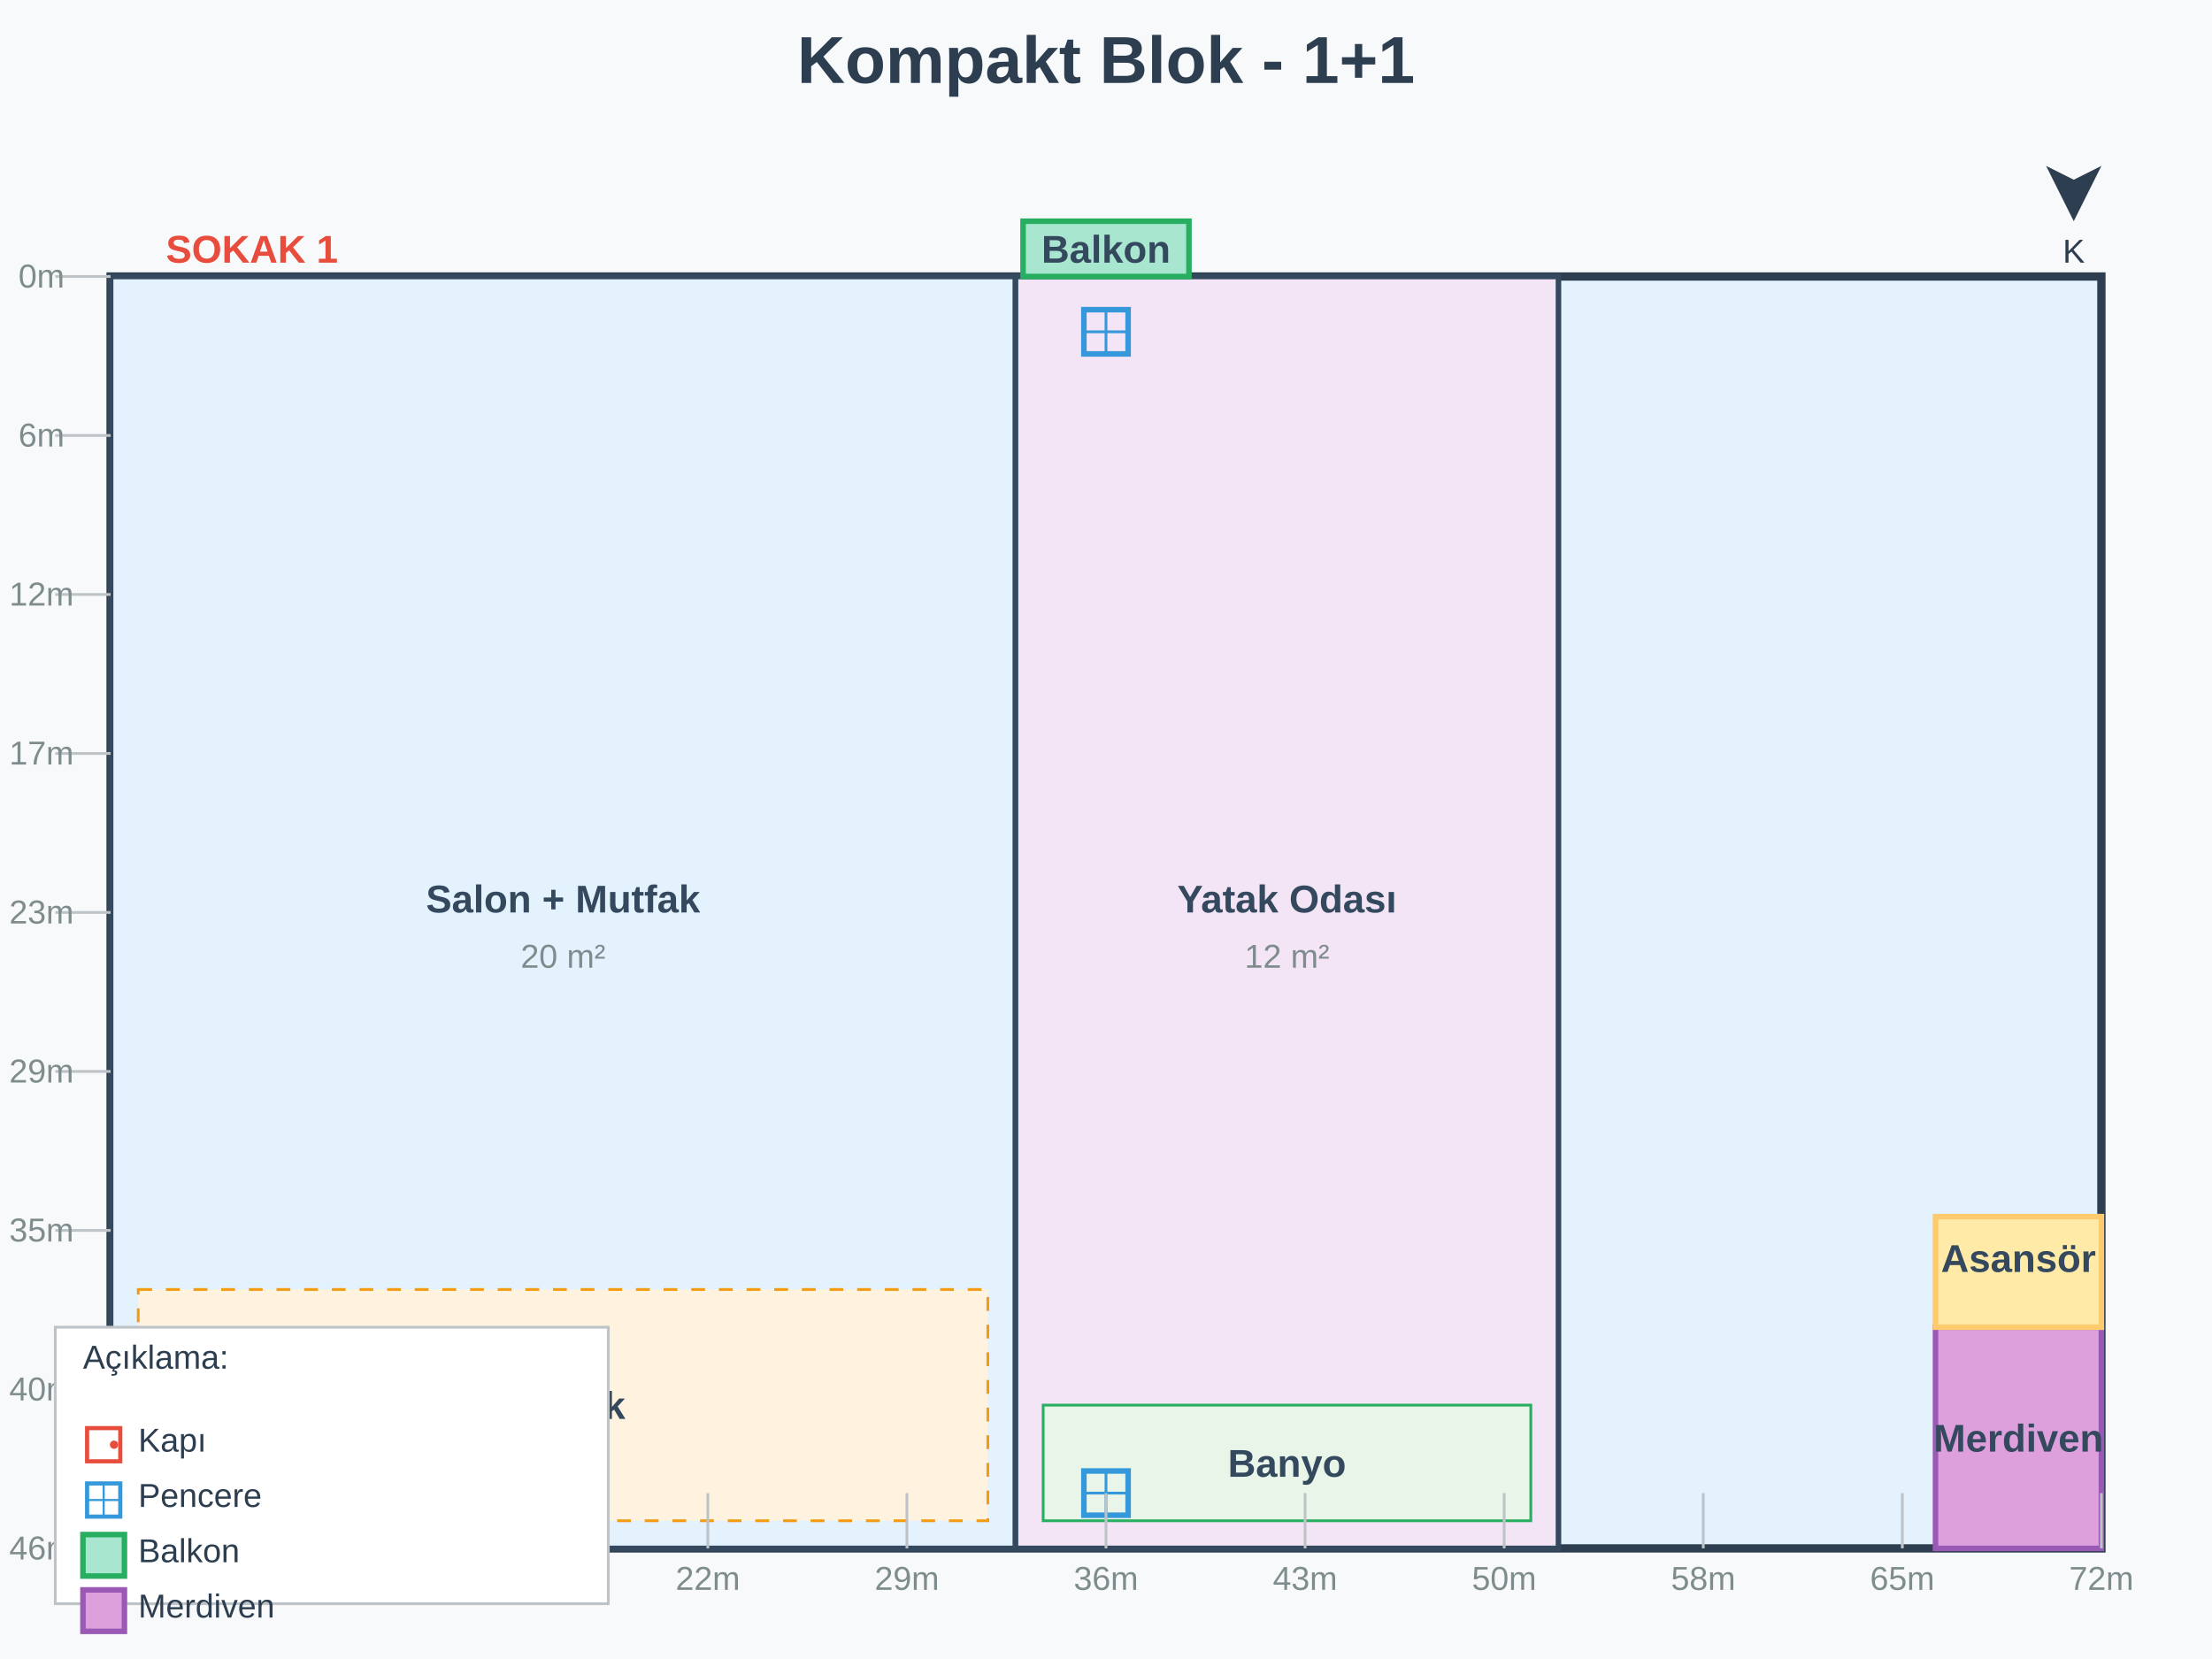
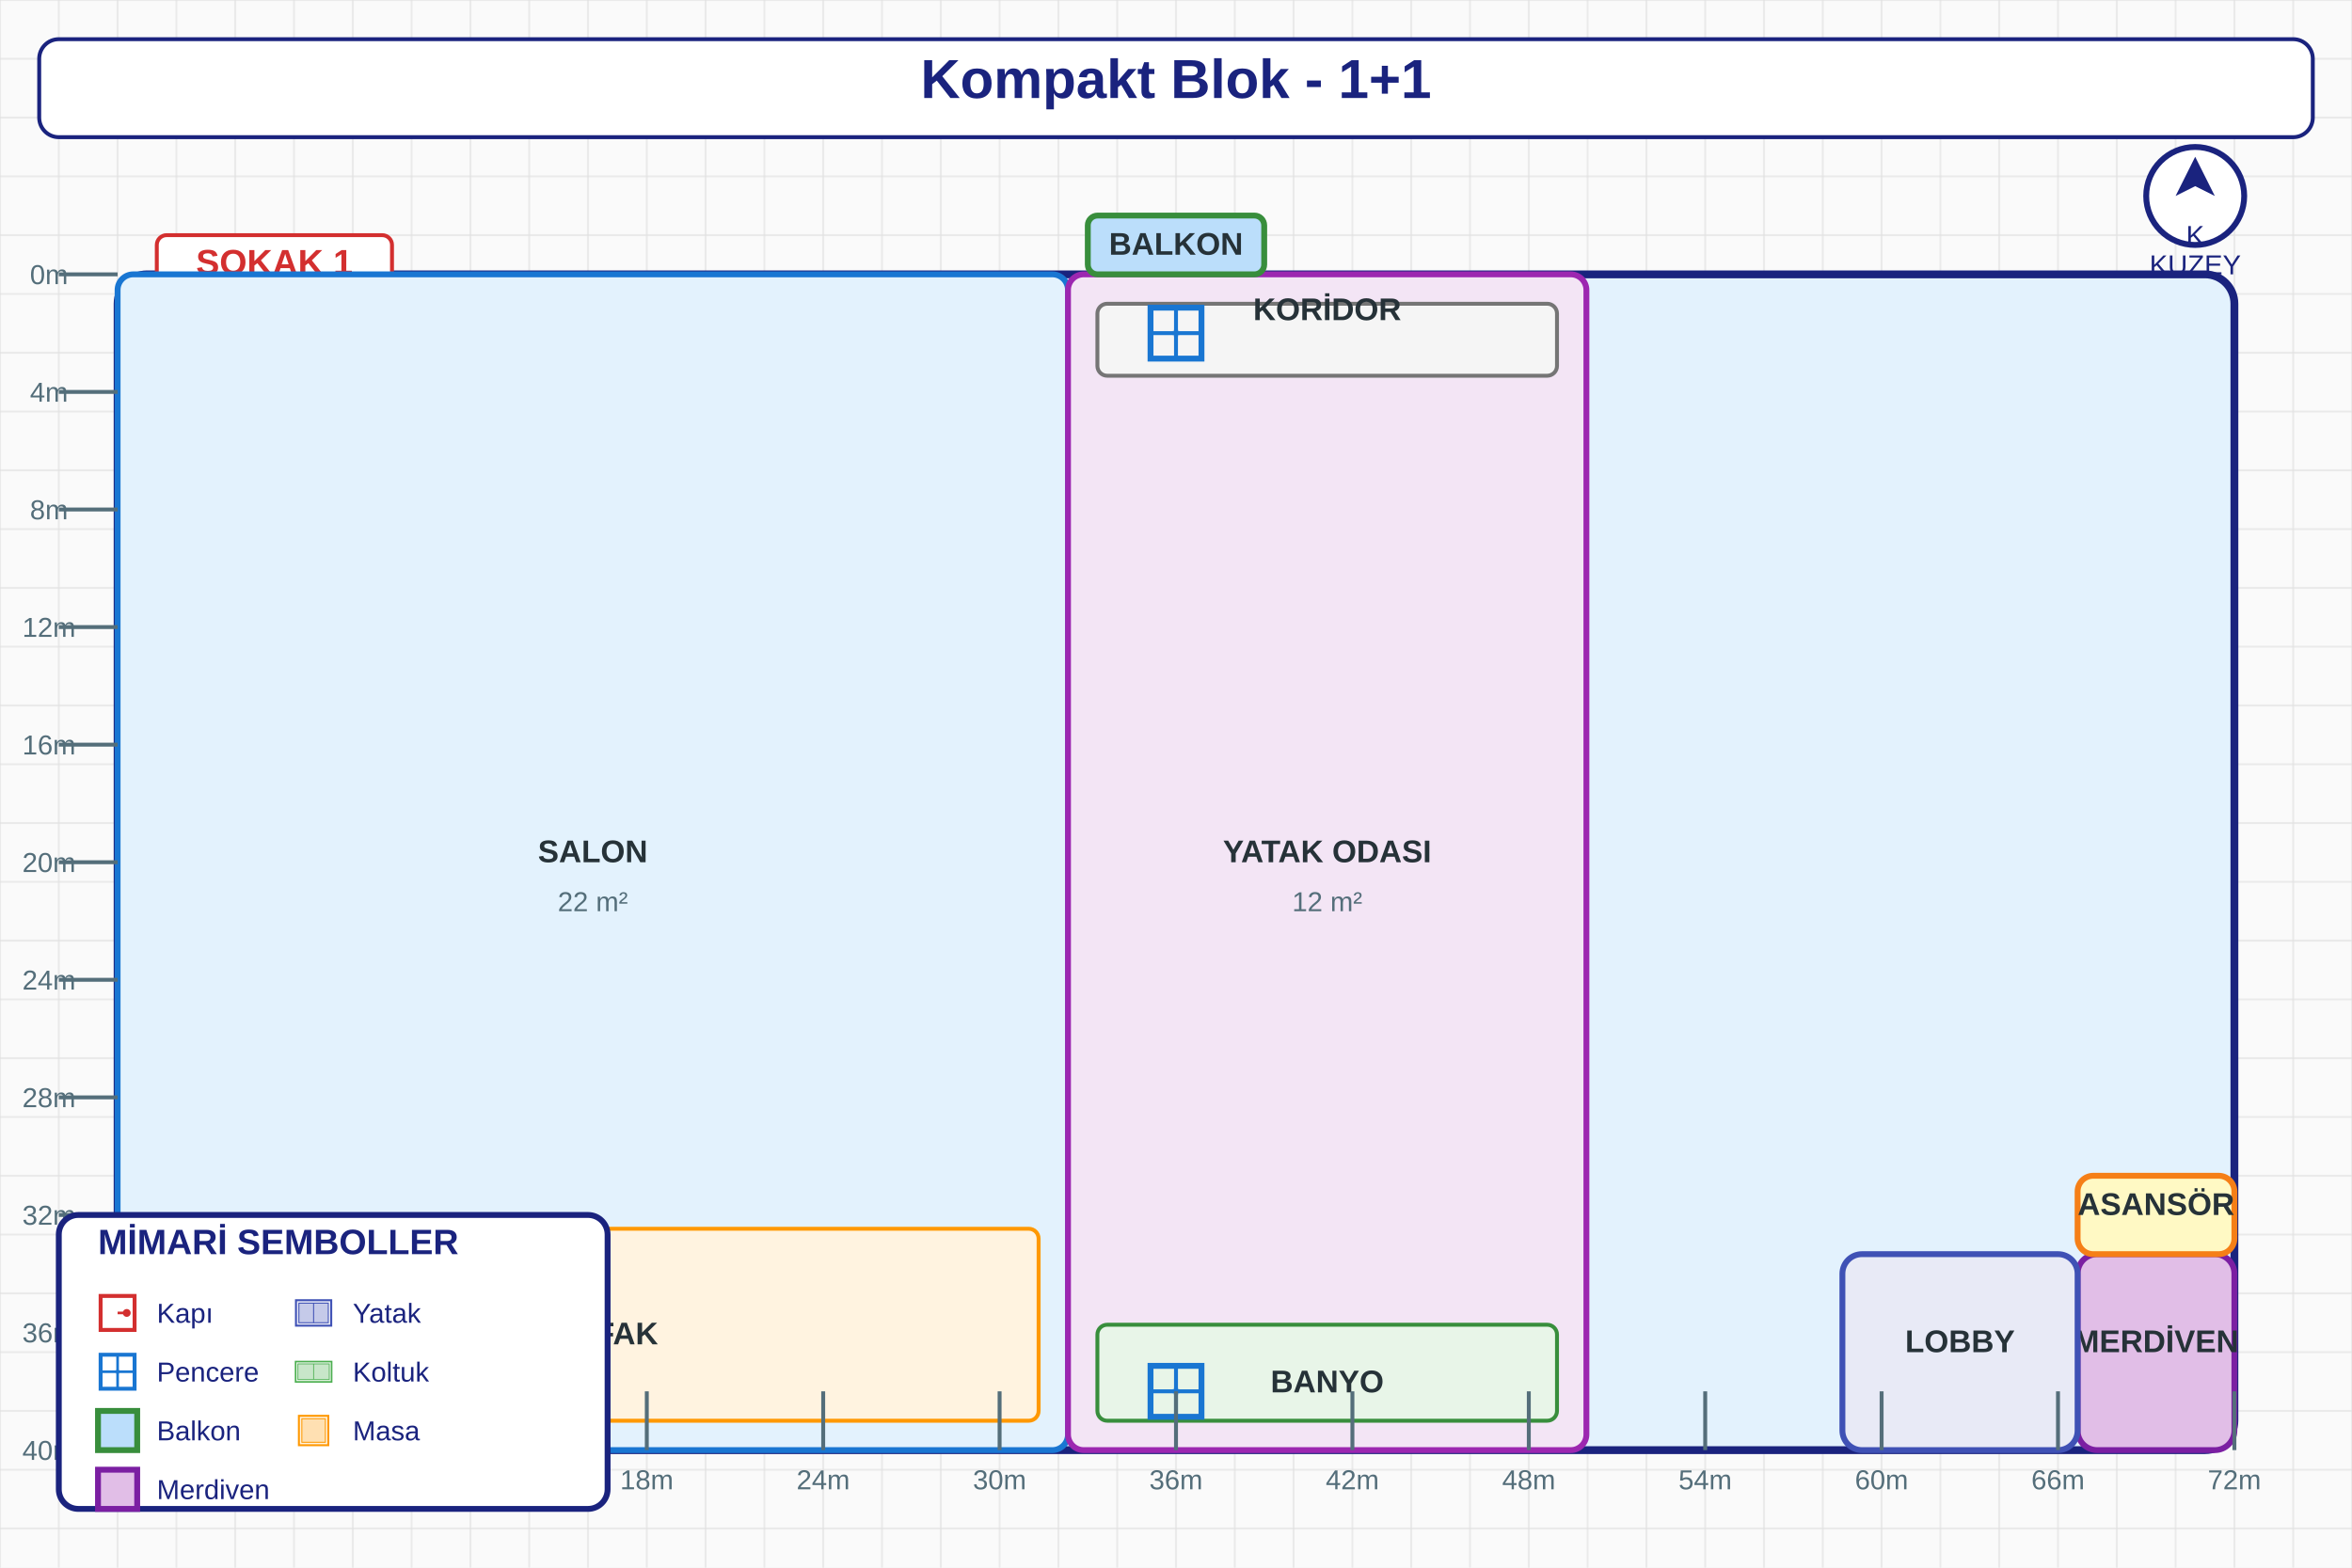
- <svg xmlns="http://www.w3.org/2000/svg" width="800" height="600">
+ <svg xmlns="http://www.w3.org/2000/svg" width="1200" height="800">
  <defs>
    <style>
-       .plan-title { font: bold 24px 'Segoe UI', Arial; fill: #2c3e50; }
-       .room-label { font: bold 14px 'Segoe UI', Arial; fill: #34495e; }
-       .measurement { font: 12px 'Segoe UI', Arial; fill: #7f8c8d; }
-       .legend-text { font: 12px 'Segoe UI', Arial; fill: #2c3e50; }
-       .building-outline { fill: #e3f2fd; stroke: #2c3e50; stroke-width: 3; }
-       .room-divider { stroke: #34495e; stroke-width: 2; fill: none; }
-       .door-line { stroke: #e74c3c; stroke-width: 3; fill: none; stroke-dasharray: 5,5; }
-       .window-line { stroke: #3498db; stroke-width: 2; fill: none; }
-       .balcony { fill: #a8e6cf; stroke: #27ae60; stroke-width: 2; }
-       .common-area { fill: #ffeaa7; stroke: #fdcb6e; stroke-width: 2; }
-       .stairs { fill: #dda0dd; stroke: #9b59b6; stroke-width: 2; }
-       .street-marker { fill: #e74c3c; font: bold 14px Arial; }
-       .north-arrow { fill: #2c3e50; }
+       .plan-title { font: bold 28px 'Segoe UI', Arial; fill: #1a237e; }
+       .room-label { font: bold 16px 'Segoe UI', Arial; fill: #263238; }
+       .measurement { font: 14px 'Segoe UI', Arial; fill: #546e7a; }
+       .legend-text { font: 14px 'Segoe UI', Arial; fill: #1a237e; }
+       .building-outline { fill: #e3f2fd; stroke: #1a237e; stroke-width: 4; }
+       .room-divider { stroke: #37474f; stroke-width: 3; fill: none; }
+       .door-line { stroke: #d32f2f; stroke-width: 4; fill: none; stroke-dasharray: 8,4; }
+       .window-line { stroke: #1976d2; stroke-width: 3; fill: none; }
+       .balcony { fill: #bbdefb; stroke: #388e3c; stroke-width: 3; }
+       .common-area { fill: #fff9c4; stroke: #f57f17; stroke-width: 3; }
+       .stairs { fill: #e1bee7; stroke: #7b1fa2; stroke-width: 3; }
+       .street-marker { fill: #d32f2f; font: bold 18px Arial; }
+       .north-arrow { fill: #1a237e; }
+       .grid-line { stroke: #e0e0e0; stroke-width: 1; opacity: 0.6; }
+       .furniture { fill: #f5f5f5; stroke: #757575; stroke-width: 2; }
+       .texture { fill: url(#wallTexture); }
    </style>
-     <symbol id="door" viewBox="0 0 20 20">
-       <rect x="2" y="2" width="16" height="16" fill="none" stroke="#e74c3c" stroke-width="2" />
-       <circle cx="15" cy="10" r="2" fill="#e74c3c" />
-     </symbol>
-     <symbol id="window" viewBox="0 0 20 20">
-       <rect x="2" y="2" width="16" height="16" fill="none" stroke="#3498db" stroke-width="2" />
-       <line x1="2" y1="10" x2="18" y2="10" stroke="#3498db" stroke-width="1" />
-       <line x1="10" y1="2" x2="10" y2="18" stroke="#3498db" stroke-width="1" />
+     <pattern id="wallTexture" patternUnits="userSpaceOnUse" width="20" height="20">
+       <rect width="20" height="20" fill="#f5f5f5" />
+       <line x1="0" y1="0" x2="20" y2="20" stroke="#e0e0e0" stroke-width="1" />
+       <line x1="20" y1="0" x2="0" y2="20" stroke="#e0e0e0" stroke-width="1" />
+     </pattern>
+     <symbol id="door" viewBox="0 0 30 30">
+       <rect x="2" y="2" width="26" height="26" fill="none" stroke="#d32f2f" stroke-width="3" />
+       <circle cx="22" cy="15" r="3" fill="#d32f2f" />
+       <line x1="15" y1="15" x2="22" y2="15" stroke="#d32f2f" stroke-width="2" />
+     </symbol>
+     <symbol id="window" viewBox="0 0 30 30">
+       <rect x="2" y="2" width="26" height="26" fill="none" stroke="#1976d2" stroke-width="3" />
+       <line x1="2" y1="15" x2="28" y2="15" stroke="#1976d2" stroke-width="2" />
+       <line x1="15" y1="2" x2="15" y2="28" stroke="#1976d2" stroke-width="2" />
+       <circle cx="15" cy="15" r="2" fill="#1976d2" opacity="0.3" />
+     </symbol>
+     <symbol id="bed" viewBox="0 0 40 30">
+       <rect x="2" y="2" width="36" height="26" fill="#e8eaf6" stroke="#3f51b5" stroke-width="2" />
+       <rect x="5" y="5" width="30" height="20" fill="#c5cae9" stroke="#3f51b5" stroke-width="1" />
+       <line x1="20" y1="5" x2="20" y2="25" stroke="#3f51b5" stroke-width="1" />
+     </symbol>
+     <symbol id="sofa" viewBox="0 0 50 30">
+       <rect x="2" y="2" width="46" height="26" fill="#e8f5e8" stroke="#4caf50" stroke-width="2" />
+       <rect x="5" y="5" width="40" height="20" fill="#c8e6c9" stroke="#4caf50" stroke-width="1" />
+       <line x1="25" y1="5" x2="25" y2="25" stroke="#4caf50" stroke-width="1" />
+     </symbol>
+     <symbol id="table" viewBox="0 0 40 40">
+       <rect x="5" y="5" width="30" height="30" fill="#fff3e0" stroke="#ff9800" stroke-width="2" />
+       <rect x="8" y="8" width="24" height="24" fill="#ffe0b2" stroke="#ff9800" stroke-width="1" />
    </symbol>
  </defs>
-   <rect x="0" y="0" width="800" height="600" fill="#f8f9fa" />
-   <text x="400" y="30" text-anchor="middle" class="plan-title">Kompakt Blok - 1+1</text>
-   <g transform="translate(740, 60)">
-     <polygon points="0,0 10,20 20,0 10,5" class="north-arrow" />
-     <text x="10" y="35" text-anchor="middle" class="legend-text">K</text>
+   <rect x="0" y="0" width="1200" height="800" fill="#fafafa" />
+   <line x1="0" y1="0" x2="0" y2="800" class="grid-line" />
+   <line x1="30" y1="0" x2="30" y2="800" class="grid-line" />
+   <line x1="60" y1="0" x2="60" y2="800" class="grid-line" />
+   <line x1="90" y1="0" x2="90" y2="800" class="grid-line" />
+   <line x1="120" y1="0" x2="120" y2="800" class="grid-line" />
+   <line x1="150" y1="0" x2="150" y2="800" class="grid-line" />
+   <line x1="180" y1="0" x2="180" y2="800" class="grid-line" />
+   <line x1="210" y1="0" x2="210" y2="800" class="grid-line" />
+   <line x1="240" y1="0" x2="240" y2="800" class="grid-line" />
+   <line x1="270" y1="0" x2="270" y2="800" class="grid-line" />
+   <line x1="300" y1="0" x2="300" y2="800" class="grid-line" />
+   <line x1="330" y1="0" x2="330" y2="800" class="grid-line" />
+   <line x1="360" y1="0" x2="360" y2="800" class="grid-line" />
+   <line x1="390" y1="0" x2="390" y2="800" class="grid-line" />
+   <line x1="420" y1="0" x2="420" y2="800" class="grid-line" />
+   <line x1="450" y1="0" x2="450" y2="800" class="grid-line" />
+   <line x1="480" y1="0" x2="480" y2="800" class="grid-line" />
+   <line x1="510" y1="0" x2="510" y2="800" class="grid-line" />
+   <line x1="540" y1="0" x2="540" y2="800" class="grid-line" />
+   <line x1="570" y1="0" x2="570" y2="800" class="grid-line" />
+   <line x1="600" y1="0" x2="600" y2="800" class="grid-line" />
+   <line x1="630" y1="0" x2="630" y2="800" class="grid-line" />
+   <line x1="660" y1="0" x2="660" y2="800" class="grid-line" />
+   <line x1="690" y1="0" x2="690" y2="800" class="grid-line" />
+   <line x1="720" y1="0" x2="720" y2="800" class="grid-line" />
+   <line x1="750" y1="0" x2="750" y2="800" class="grid-line" />
+   <line x1="780" y1="0" x2="780" y2="800" class="grid-line" />
+   <line x1="810" y1="0" x2="810" y2="800" class="grid-line" />
+   <line x1="840" y1="0" x2="840" y2="800" class="grid-line" />
+   <line x1="870" y1="0" x2="870" y2="800" class="grid-line" />
+   <line x1="900" y1="0" x2="900" y2="800" class="grid-line" />
+   <line x1="930" y1="0" x2="930" y2="800" class="grid-line" />
+   <line x1="960" y1="0" x2="960" y2="800" class="grid-line" />
+   <line x1="990" y1="0" x2="990" y2="800" class="grid-line" />
+   <line x1="1020" y1="0" x2="1020" y2="800" class="grid-line" />
+   <line x1="1050" y1="0" x2="1050" y2="800" class="grid-line" />
+   <line x1="1080" y1="0" x2="1080" y2="800" class="grid-line" />
+   <line x1="1110" y1="0" x2="1110" y2="800" class="grid-line" />
+   <line x1="1140" y1="0" x2="1140" y2="800" class="grid-line" />
+   <line x1="1170" y1="0" x2="1170" y2="800" class="grid-line" />
+   <line x1="1200" y1="0" x2="1200" y2="800" class="grid-line" />
+   <line x1="0" y1="0" x2="1200" y2="0" class="grid-line" />
+   <line x1="0" y1="30" x2="1200" y2="30" class="grid-line" />
+   <line x1="0" y1="60" x2="1200" y2="60" class="grid-line" />
+   <line x1="0" y1="90" x2="1200" y2="90" class="grid-line" />
+   <line x1="0" y1="120" x2="1200" y2="120" class="grid-line" />
+   <line x1="0" y1="150" x2="1200" y2="150" class="grid-line" />
+   <line x1="0" y1="180" x2="1200" y2="180" class="grid-line" />
+   <line x1="0" y1="210" x2="1200" y2="210" class="grid-line" />
+   <line x1="0" y1="240" x2="1200" y2="240" class="grid-line" />
+   <line x1="0" y1="270" x2="1200" y2="270" class="grid-line" />
+   <line x1="0" y1="300" x2="1200" y2="300" class="grid-line" />
+   <line x1="0" y1="330" x2="1200" y2="330" class="grid-line" />
+   <line x1="0" y1="360" x2="1200" y2="360" class="grid-line" />
+   <line x1="0" y1="390" x2="1200" y2="390" class="grid-line" />
+   <line x1="0" y1="420" x2="1200" y2="420" class="grid-line" />
+   <line x1="0" y1="450" x2="1200" y2="450" class="grid-line" />
+   <line x1="0" y1="480" x2="1200" y2="480" class="grid-line" />
+   <line x1="0" y1="510" x2="1200" y2="510" class="grid-line" />
+   <line x1="0" y1="540" x2="1200" y2="540" class="grid-line" />
+   <line x1="0" y1="570" x2="1200" y2="570" class="grid-line" />
+   <line x1="0" y1="600" x2="1200" y2="600" class="grid-line" />
+   <line x1="0" y1="630" x2="1200" y2="630" class="grid-line" />
+   <line x1="0" y1="660" x2="1200" y2="660" class="grid-line" />
+   <line x1="0" y1="690" x2="1200" y2="690" class="grid-line" />
+   <line x1="0" y1="720" x2="1200" y2="720" class="grid-line" />
+   <line x1="0" y1="750" x2="1200" y2="750" class="grid-line" />
+   <line x1="0" y1="780" x2="1200" y2="780" class="grid-line" />
+   <rect x="20" y="20" width="1160" height="50" fill="white" stroke="#1a237e" stroke-width="2" rx="10" />
+   <text x="600" y="50" text-anchor="middle" class="plan-title">Kompakt Blok - 1+1</text>
+   <g transform="translate(1100, 80)">
+     <circle cx="20" cy="20" r="25" fill="white" stroke="#1a237e" stroke-width="3" />
+     <polygon points="20,0 30,20 20,15 10,20" class="north-arrow" />
+     <text x="20" y="45" text-anchor="middle" class="legend-text">K</text>
+     <text x="20" y="60" text-anchor="middle" class="legend-text">KUZEY</text>
  </g>
-   <rect x="40" y="100" width="720" height="460" class="building-outline" />
-   <text x="60" y="95" class="street-marker">SOKAK 1</text>
-   <rect x="40" y="100" width="327.273" height="460" fill="#e3f2fd" stroke="#34495e" stroke-width="2" />
-   <text x="203.636" y="330" text-anchor="middle" class="room-label">Salon + Mutfak</text>
-   <text x="203.636" y="350" text-anchor="middle" class="measurement">20 m²</text>
-   <rect x="367.273" y="100" width="196.364" height="460" fill="#f3e5f5" stroke="#34495e" stroke-width="2" />
-   <text x="465.455" y="330" text-anchor="middle" class="room-label">Yatak Odası</text>
-   <text x="465.455" y="350" text-anchor="middle" class="measurement">12 m²</text>
-   <rect x="50" y="466.364" width="307.273" height="83.636" fill="#fff3e0" stroke="#f39c12" stroke-width="1" stroke-dasharray="5,5" />
-   <text x="203.636" y="513.182" text-anchor="middle" class="room-label">Mutfak</text>
-   <rect x="377.273" y="508.182" width="176.364" height="41.818" fill="#e8f5e8" stroke="#27ae60" stroke-width="1" />
-   <text x="465.455" y="534.091" text-anchor="middle" class="room-label">Banyo</text>
-   <use href="#door" x="60" y="530" width="20" height="20" />
-   <text x="70" y="550" class="measurement">Giriş</text>
-   <use href="#window" x="390" y="110" width="20" height="20" />
-   <use href="#window" x="390" y="530" width="20" height="20" />
-   <rect x="370" y="80" width="60" height="20" class="balcony" />
-   <text x="400" y="95" text-anchor="middle" class="room-label">Balkon</text>
-   <rect x="700" y="480" width="60" height="80" class="stairs" />
-   <text x="730" y="525" text-anchor="middle" class="room-label">Merdiven</text>
-   <rect x="700" y="440" width="60" height="40" class="common-area" />
-   <text x="730" y="460" text-anchor="middle" class="room-label">Asansör</text>
-   <line x1="40" y1="540" x2="40" y2="560" stroke="#bdc3c7" stroke-width="1" />
-   <text x="40" y="575" text-anchor="middle" class="measurement">0m</text>
-   <line x1="112" y1="540" x2="112" y2="560" stroke="#bdc3c7" stroke-width="1" />
-   <text x="112" y="575" text-anchor="middle" class="measurement">7m</text>
-   <line x1="184" y1="540" x2="184" y2="560" stroke="#bdc3c7" stroke-width="1" />
-   <text x="184" y="575" text-anchor="middle" class="measurement">14m</text>
-   <line x1="256" y1="540" x2="256" y2="560" stroke="#bdc3c7" stroke-width="1" />
-   <text x="256" y="575" text-anchor="middle" class="measurement">22m</text>
-   <line x1="328" y1="540" x2="328" y2="560" stroke="#bdc3c7" stroke-width="1" />
-   <text x="328" y="575" text-anchor="middle" class="measurement">29m</text>
-   <line x1="400" y1="540" x2="400" y2="560" stroke="#bdc3c7" stroke-width="1" />
-   <text x="400" y="575" text-anchor="middle" class="measurement">36m</text>
-   <line x1="472" y1="540" x2="472" y2="560" stroke="#bdc3c7" stroke-width="1" />
-   <text x="472" y="575" text-anchor="middle" class="measurement">43m</text>
-   <line x1="544" y1="540" x2="544" y2="560" stroke="#bdc3c7" stroke-width="1" />
-   <text x="544" y="575" text-anchor="middle" class="measurement">50m</text>
-   <line x1="616" y1="540" x2="616" y2="560" stroke="#bdc3c7" stroke-width="1" />
-   <text x="616" y="575" text-anchor="middle" class="measurement">58m</text>
-   <line x1="688" y1="540" x2="688" y2="560" stroke="#bdc3c7" stroke-width="1" />
-   <text x="688" y="575" text-anchor="middle" class="measurement">65m</text>
-   <line x1="760" y1="540" x2="760" y2="560" stroke="#bdc3c7" stroke-width="1" />
-   <text x="760" y="575" text-anchor="middle" class="measurement">72m</text>
-   <line x1="20" y1="100" x2="40" y2="100" stroke="#bdc3c7" stroke-width="1" />
-   <text x="15" y="104" text-anchor="middle" class="measurement">0m</text>
-   <line x1="20" y1="157.5" x2="40" y2="157.5" stroke="#bdc3c7" stroke-width="1" />
-   <text x="15" y="161.5" text-anchor="middle" class="measurement">6m</text>
-   <line x1="20" y1="215" x2="40" y2="215" stroke="#bdc3c7" stroke-width="1" />
-   <text x="15" y="219" text-anchor="middle" class="measurement">12m</text>
-   <line x1="20" y1="272.5" x2="40" y2="272.5" stroke="#bdc3c7" stroke-width="1" />
-   <text x="15" y="276.5" text-anchor="middle" class="measurement">17m</text>
-   <line x1="20" y1="330" x2="40" y2="330" stroke="#bdc3c7" stroke-width="1" />
-   <text x="15" y="334" text-anchor="middle" class="measurement">23m</text>
-   <line x1="20" y1="387.5" x2="40" y2="387.5" stroke="#bdc3c7" stroke-width="1" />
-   <text x="15" y="391.5" text-anchor="middle" class="measurement">29m</text>
-   <line x1="20" y1="445" x2="40" y2="445" stroke="#bdc3c7" stroke-width="1" />
-   <text x="15" y="449" text-anchor="middle" class="measurement">35m</text>
-   <line x1="20" y1="502.5" x2="40" y2="502.5" stroke="#bdc3c7" stroke-width="1" />
-   <text x="15" y="506.5" text-anchor="middle" class="measurement">40m</text>
-   <line x1="20" y1="560" x2="40" y2="560" stroke="#bdc3c7" stroke-width="1" />
-   <text x="15" y="564" text-anchor="middle" class="measurement">46m</text>
-   <rect x="20" y="480" width="200" height="100" fill="white" stroke="#bdc3c7" stroke-width="1" />
-   <text x="30" y="495" class="legend-text">Açıklama:</text>
-   <use href="#door" x="30" y="515" width="15" height="15" />
-   <text x="50" y="525" class="legend-text">Kapı</text>
-   <use href="#window" x="30" y="535" width="15" height="15" />
-   <text x="50" y="545" class="legend-text">Pencere</text>
-   <rect x="30" y="555" width="15" height="15" class="balcony" />
-   <text x="50" y="565" class="legend-text">Balkon</text>
-   <rect x="30" y="575" width="15" height="15" class="stairs" />
-   <text x="50" y="585" class="legend-text">Merdiven</text>
+   <rect x="60" y="140" width="1080" height="600" class="building-outline" rx="15" />
+   <rect x="80" y="120" width="120" height="30" fill="white" stroke="#d32f2f" stroke-width="2" rx="5" />
+   <text x="140" y="140" text-anchor="middle" class="street-marker">SOKAK 1</text>
+   <rect x="60" y="140" width="484.898" height="600" fill="#e3f2fd" stroke="#1976d2" stroke-width="3" rx="8" />
+   <text x="302.449" y="440" text-anchor="middle" class="room-label">SALON</text>
+   <text x="302.449" y="465" text-anchor="middle" class="measurement">22 m²</text>
+   <rect x="544.898" y="140" width="264.49" height="600" fill="#f3e5f5" stroke="#9c27b0" stroke-width="3" rx="8" />
+   <text x="677.143" y="440" text-anchor="middle" class="room-label">YATAK ODASI</text>
+   <text x="677.143" y="465" text-anchor="middle" class="measurement">12 m²</text>
+   <rect x="75" y="627.041" width="454.898" height="97.959" fill="#fff3e0" stroke="#ff9800" stroke-width="2" rx="5" />
+   <text x="302.449" y="686.02" text-anchor="middle" class="room-label">MUTFAK</text>
+   <rect x="559.898" y="676.02" width="234.49" height="48.98" fill="#e8f5e8" stroke="#388e3c" stroke-width="2" rx="5" />
+   <text x="677.143" y="710.51" text-anchor="middle" class="room-label">BANYO</text>
+   <rect x="559.898" y="155" width="234.49" height="36.735" fill="#f5f5f5" stroke="#757575" stroke-width="2" rx="5" />
+   <text x="677.143" y="163.367" text-anchor="middle" class="room-label">KORİDOR</text>
+   <use href="#door" x="85" y="705" width="30" height="30" />
+   <text x="100" y="730" class="measurement">GİRİŞ</text>
+   <use href="#window" x="585" y="155" width="30" height="30" />
+   <use href="#window" x="585" y="695" width="30" height="30" />
+   <rect x="555" y="110" width="90" height="30" class="balcony" rx="5" />
+   <text x="600" y="130" text-anchor="middle" class="room-label">BALKON</text>
+   <rect x="1060" y="640" width="80" height="100" class="stairs" rx="10" />
+   <text x="1100" y="690" text-anchor="middle" class="room-label">MERDİVEN</text>
+   <rect x="1060" y="600" width="80" height="40" class="common-area" rx="8" />
+   <text x="1100" y="620" text-anchor="middle" class="room-label">ASANSÖR</text>
+   <rect x="940" y="640" width="120" height="100" fill="#e8eaf6" stroke="#3f51b5" stroke-width="3" rx="10" />
+   <text x="1000" y="690" text-anchor="middle" class="room-label">LOBBY</text>
+   <line x1="60" y1="710" x2="60" y2="740" stroke="#546e7a" stroke-width="2" />
+   <text x="60" y="760" text-anchor="middle" class="measurement">0m</text>
+   <line x1="150" y1="710" x2="150" y2="740" stroke="#546e7a" stroke-width="2" />
+   <text x="150" y="760" text-anchor="middle" class="measurement">6m</text>
+   <line x1="240" y1="710" x2="240" y2="740" stroke="#546e7a" stroke-width="2" />
+   <text x="240" y="760" text-anchor="middle" class="measurement">12m</text>
+   <line x1="330" y1="710" x2="330" y2="740" stroke="#546e7a" stroke-width="2" />
+   <text x="330" y="760" text-anchor="middle" class="measurement">18m</text>
+   <line x1="420" y1="710" x2="420" y2="740" stroke="#546e7a" stroke-width="2" />
+   <text x="420" y="760" text-anchor="middle" class="measurement">24m</text>
+   <line x1="510" y1="710" x2="510" y2="740" stroke="#546e7a" stroke-width="2" />
+   <text x="510" y="760" text-anchor="middle" class="measurement">30m</text>
+   <line x1="600" y1="710" x2="600" y2="740" stroke="#546e7a" stroke-width="2" />
+   <text x="600" y="760" text-anchor="middle" class="measurement">36m</text>
+   <line x1="690" y1="710" x2="690" y2="740" stroke="#546e7a" stroke-width="2" />
+   <text x="690" y="760" text-anchor="middle" class="measurement">42m</text>
+   <line x1="780" y1="710" x2="780" y2="740" stroke="#546e7a" stroke-width="2" />
+   <text x="780" y="760" text-anchor="middle" class="measurement">48m</text>
+   <line x1="870" y1="710" x2="870" y2="740" stroke="#546e7a" stroke-width="2" />
+   <text x="870" y="760" text-anchor="middle" class="measurement">54m</text>
+   <line x1="960" y1="710" x2="960" y2="740" stroke="#546e7a" stroke-width="2" />
+   <text x="960" y="760" text-anchor="middle" class="measurement">60m</text>
+   <line x1="1050" y1="710" x2="1050" y2="740" stroke="#546e7a" stroke-width="2" />
+   <text x="1050" y="760" text-anchor="middle" class="measurement">66m</text>
+   <line x1="1140" y1="710" x2="1140" y2="740" stroke="#546e7a" stroke-width="2" />
+   <text x="1140" y="760" text-anchor="middle" class="measurement">72m</text>
+   <line x1="30" y1="140" x2="60" y2="140" stroke="#546e7a" stroke-width="2" />
+   <text x="25" y="145" text-anchor="middle" class="measurement">0m</text>
+   <line x1="30" y1="200" x2="60" y2="200" stroke="#546e7a" stroke-width="2" />
+   <text x="25" y="205" text-anchor="middle" class="measurement">4m</text>
+   <line x1="30" y1="260" x2="60" y2="260" stroke="#546e7a" stroke-width="2" />
+   <text x="25" y="265" text-anchor="middle" class="measurement">8m</text>
+   <line x1="30" y1="320" x2="60" y2="320" stroke="#546e7a" stroke-width="2" />
+   <text x="25" y="325" text-anchor="middle" class="measurement">12m</text>
+   <line x1="30" y1="380" x2="60" y2="380" stroke="#546e7a" stroke-width="2" />
+   <text x="25" y="385" text-anchor="middle" class="measurement">16m</text>
+   <line x1="30" y1="440" x2="60" y2="440" stroke="#546e7a" stroke-width="2" />
+   <text x="25" y="445" text-anchor="middle" class="measurement">20m</text>
+   <line x1="30" y1="500" x2="60" y2="500" stroke="#546e7a" stroke-width="2" />
+   <text x="25" y="505" text-anchor="middle" class="measurement">24m</text>
+   <line x1="30" y1="560" x2="60" y2="560" stroke="#546e7a" stroke-width="2" />
+   <text x="25" y="565" text-anchor="middle" class="measurement">28m</text>
+   <line x1="30" y1="620" x2="60" y2="620" stroke="#546e7a" stroke-width="2" />
+   <text x="25" y="625" text-anchor="middle" class="measurement">32m</text>
+   <line x1="30" y1="680" x2="60" y2="680" stroke="#546e7a" stroke-width="2" />
+   <text x="25" y="685" text-anchor="middle" class="measurement">36m</text>
+   <line x1="30" y1="740" x2="60" y2="740" stroke="#546e7a" stroke-width="2" />
+   <text x="25" y="745" text-anchor="middle" class="measurement">40m</text>
+   <rect x="30" y="620" width="280" height="150" fill="white" stroke="#1a237e" stroke-width="3" rx="10" />
+   <text x="50" y="640" class="legend-text" style="font-size: 18px; font-weight: bold;">MİMARİ SEMBOLLER</text>
+   <use href="#door" x="50" y="660" width="20" height="20" />
+   <text x="80" y="675" class="legend-text">Kapı</text>
+   <use href="#window" x="50" y="690" width="20" height="20" />
+   <text x="80" y="705" class="legend-text">Pencere</text>
+   <rect x="50" y="720" width="20" height="20" class="balcony" />
+   <text x="80" y="735" class="legend-text">Balkon</text>
+   <rect x="50" y="750" width="20" height="20" class="stairs" />
+   <text x="80" y="765" class="legend-text">Merdiven</text>
+   <use href="#bed" x="150" y="660" width="20" height="20" />
+   <text x="180" y="675" class="legend-text">Yatak</text>
+   <use href="#sofa" x="150" y="690" width="20" height="20" />
+   <text x="180" y="705" class="legend-text">Koltuk</text>
+   <use href="#table" x="150" y="720" width="20" height="20" />
+   <text x="180" y="735" class="legend-text">Masa</text>
</svg>
